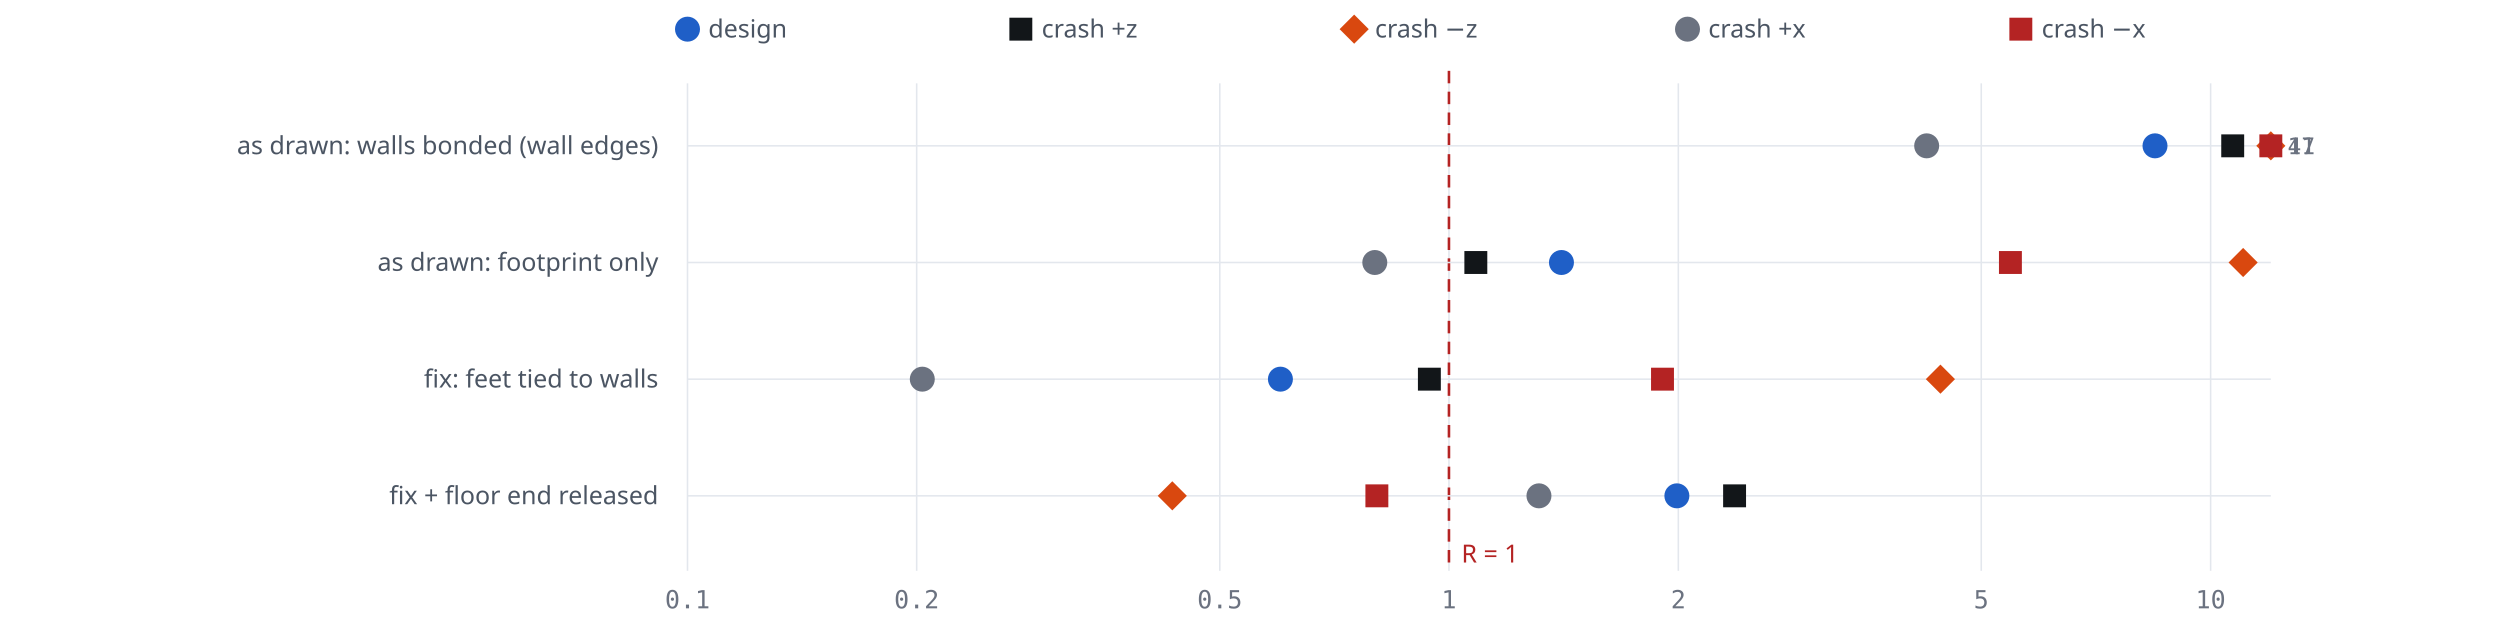
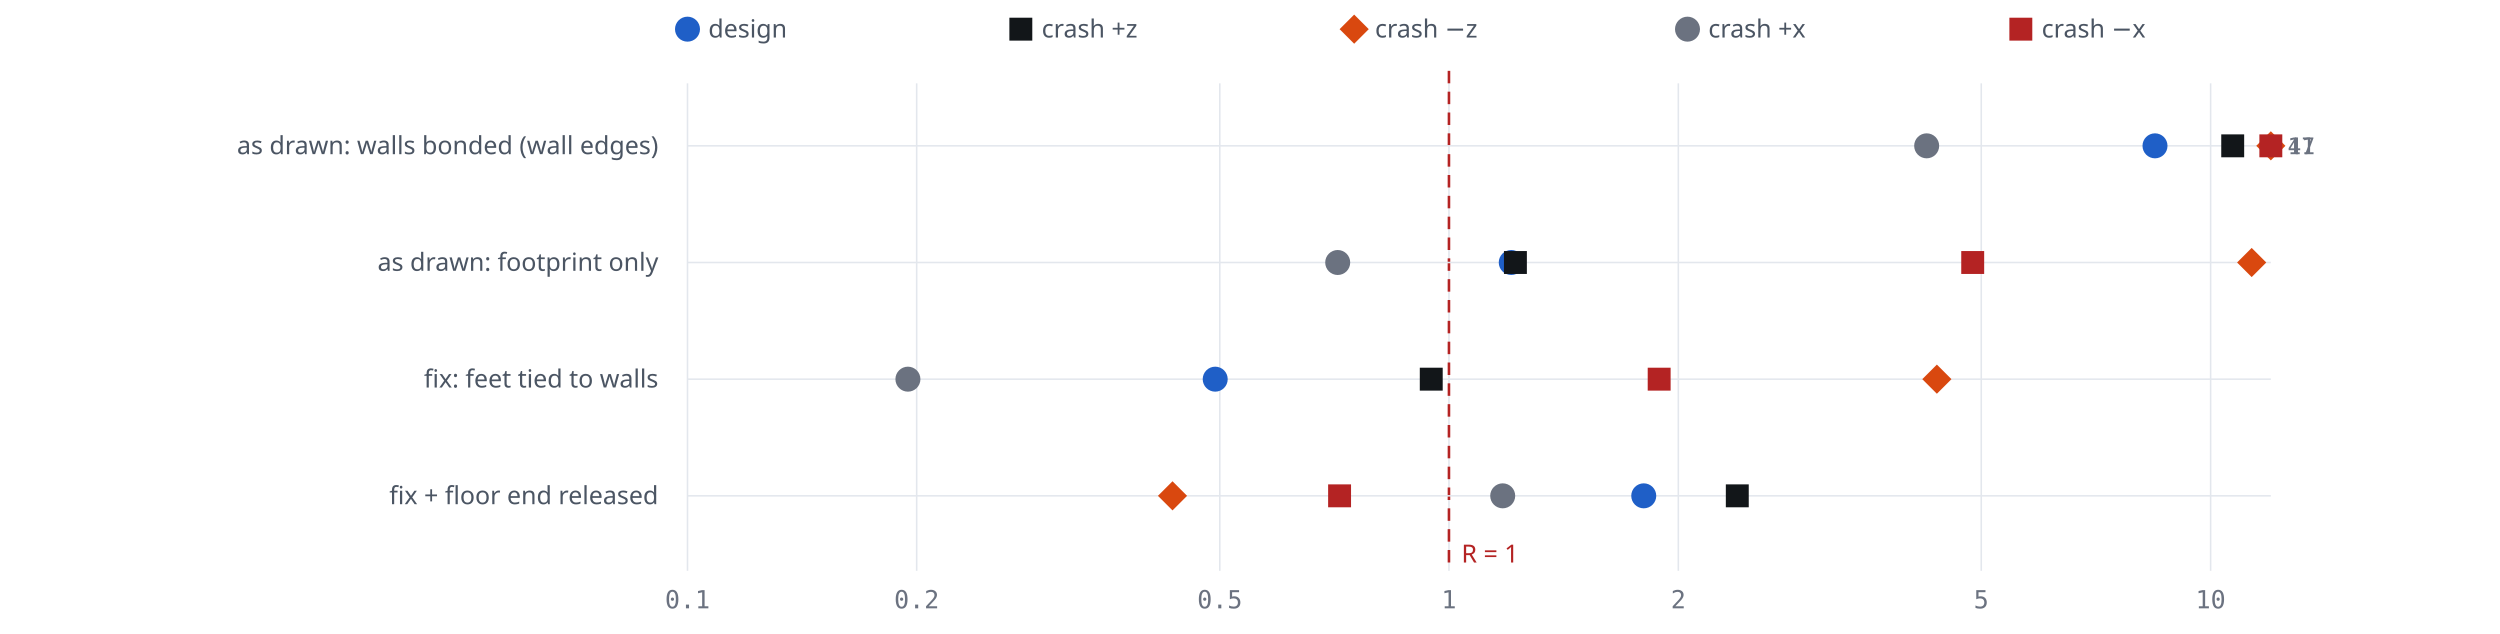
<svg xmlns="http://www.w3.org/2000/svg" viewBox="0 0 1200 304" font-family="IBM Plex Sans, system-ui, sans-serif">
  <line x1="330.0" y1="40" x2="330.0" y2="274" stroke="#E3E7ED" stroke-width="0.75" />
  <text x="330.0" y="292" font-size="12" font-family="IBM Plex Mono, monospace" fill="#6B7280" text-anchor="middle">0.1</text>
  <line x1="440.0" y1="40" x2="440.0" y2="274" stroke="#E3E7ED" stroke-width="0.75" />
  <text x="440.0" y="292" font-size="12" font-family="IBM Plex Mono, monospace" fill="#6B7280" text-anchor="middle">0.2</text>
  <line x1="585.5" y1="40" x2="585.5" y2="274" stroke="#E3E7ED" stroke-width="0.75" />
  <text x="585.5" y="292" font-size="12" font-family="IBM Plex Mono, monospace" fill="#6B7280" text-anchor="middle">0.5</text>
  <line x1="695.5" y1="40" x2="695.5" y2="274" stroke="#E3E7ED" stroke-width="0.75" />
  <text x="695.5" y="292" font-size="12" font-family="IBM Plex Mono, monospace" fill="#6B7280" text-anchor="middle">1</text>
  <line x1="805.6" y1="40" x2="805.6" y2="274" stroke="#E3E7ED" stroke-width="0.75" />
  <text x="805.6" y="292" font-size="12" font-family="IBM Plex Mono, monospace" fill="#6B7280" text-anchor="middle">2</text>
  <line x1="951.0" y1="40" x2="951.0" y2="274" stroke="#E3E7ED" stroke-width="0.75" />
  <text x="951.0" y="292" font-size="12" font-family="IBM Plex Mono, monospace" fill="#6B7280" text-anchor="middle">5</text>
  <line x1="1061.1" y1="40" x2="1061.1" y2="274" stroke="#E3E7ED" stroke-width="0.75" />
  <text x="1061.1" y="292" font-size="12" font-family="IBM Plex Mono, monospace" fill="#6B7280" text-anchor="middle">10</text>
  <line x1="695.5" y1="34" x2="695.5" y2="274" stroke="#B42323" stroke-width="1.25" stroke-dasharray="6 4" />
  <text x="701.5" y="270" font-size="12" fill="#B42323">R = 1</text>
  <circle cx="330.0" cy="14.0" r="6" fill="#1F5FC7" />
  <text x="340" y="18" font-size="12" fill="#4B5563">design</text>
  <rect x="484.5" y="8.5" width="11" height="11" fill="#121619" />
  <text x="500" y="18" font-size="12" fill="#4B5563">crash +z</text>
  <polygon points="650.0,7.0 657.0,14.0 650.0,21.0 643.0,14.0" fill="#D9480F" />
  <text x="660" y="18" font-size="12" fill="#4B5563">crash −z</text>
  <circle cx="810.0" cy="14.0" r="6" fill="#6B7280" />
  <text x="820" y="18" font-size="12" fill="#4B5563">crash +x</text>
  <rect x="964.5" y="8.5" width="11" height="11" fill="#B42323" />
  <text x="980" y="18" font-size="12" fill="#4B5563">crash −x</text>
  <text x="316" y="74" font-size="12" fill="#4B5563" text-anchor="end">as drawn: walls bonded (wall edges)</text>
  <line x1="330" y1="70" x2="1090" y2="70" stroke="#E3E7ED" stroke-width="0.75" />
  <circle cx="1034.4" cy="70.0" r="6" fill="#1F5FC7" />
  <rect x="1066.2" y="64.5" width="11" height="11" fill="#121619" />
  <polygon points="1090.0,63.0 1097.0,70.0 1090.0,77.0 1083.0,70.0" fill="#D9480F" />
  <text x="1098.0" y="74" font-size="11" font-family="IBM Plex Mono, monospace" fill="#6B7280">41</text>
  <circle cx="924.8" cy="70.0" r="6" fill="#6B7280" />
  <rect x="1084.5" y="64.5" width="11" height="11" fill="#B42323" />
  <text x="1098.0" y="74" font-size="11" font-family="IBM Plex Mono, monospace" fill="#6B7280">17</text>
  <text x="316" y="130" font-size="12" fill="#4B5563" text-anchor="end">as drawn: footprint only</text>
  <line x1="330" y1="126" x2="1090" y2="126" stroke="#E3E7ED" stroke-width="0.75" />
-   <circle cx="749.5" cy="126.0" r="6" fill="#1F5FC7" />
-   <rect x="702.9" y="120.5" width="11" height="11" fill="#121619" />
-   <polygon points="1076.7,119.0 1083.7,126.0 1076.7,133.0 1069.7,126.0" fill="#D9480F" />
-   <circle cx="659.9" cy="126.0" r="6" fill="#6B7280" />
-   <rect x="959.5" y="120.5" width="11" height="11" fill="#B42323" />
+   <circle cx="725.4" cy="126.0" r="6" fill="#1F5FC7" />
+   <rect x="721.9" y="120.5" width="11" height="11" fill="#121619" />
+   <polygon points="1080.8,119.0 1087.8,126.0 1080.8,133.0 1073.8,126.0" fill="#D9480F" />
+   <circle cx="642.1" cy="126.0" r="6" fill="#6B7280" />
+   <rect x="941.4" y="120.5" width="11" height="11" fill="#B42323" />
  <text x="316" y="186" font-size="12" fill="#4B5563" text-anchor="end">fix: feet tied to walls</text>
  <line x1="330" y1="182" x2="1090" y2="182" stroke="#E3E7ED" stroke-width="0.75" />
-   <circle cx="614.6" cy="182.0" r="6" fill="#1F5FC7" />
-   <rect x="680.6" y="176.5" width="11" height="11" fill="#121619" />
-   <polygon points="931.4,175.0 938.4,182.0 931.4,189.0 924.4,182.0" fill="#D9480F" />
-   <circle cx="442.7" cy="182.0" r="6" fill="#6B7280" />
-   <rect x="792.5" y="176.5" width="11" height="11" fill="#B42323" />
+   <circle cx="583.3" cy="182.0" r="6" fill="#1F5FC7" />
+   <rect x="681.5" y="176.5" width="11" height="11" fill="#121619" />
+   <polygon points="929.7,175.0 936.7,182.0 929.7,189.0 922.7,182.0" fill="#D9480F" />
+   <circle cx="435.8" cy="182.0" r="6" fill="#6B7280" />
+   <rect x="790.9" y="176.5" width="11" height="11" fill="#B42323" />
  <text x="316" y="242" font-size="12" fill="#4B5563" text-anchor="end">fix + floor end released</text>
  <line x1="330" y1="238" x2="1090" y2="238" stroke="#E3E7ED" stroke-width="0.75" />
-   <circle cx="804.9" cy="238.0" r="6" fill="#1F5FC7" />
-   <rect x="827.1" y="232.5" width="11" height="11" fill="#121619" />
-   <polygon points="562.7,231.0 569.7,238.0 562.7,245.0 555.7,238.0" fill="#D9480F" />
-   <circle cx="738.7" cy="238.0" r="6" fill="#6B7280" />
-   <rect x="655.4" y="232.5" width="11" height="11" fill="#B42323" />
+   <circle cx="789.0" cy="238.0" r="6" fill="#1F5FC7" />
+   <rect x="828.4" y="232.5" width="11" height="11" fill="#121619" />
+   <polygon points="562.8,231.0 569.8,238.0 562.8,245.0 555.8,238.0" fill="#D9480F" />
+   <circle cx="721.3" cy="238.0" r="6" fill="#6B7280" />
+   <rect x="637.5" y="232.5" width="11" height="11" fill="#B42323" />
</svg>
